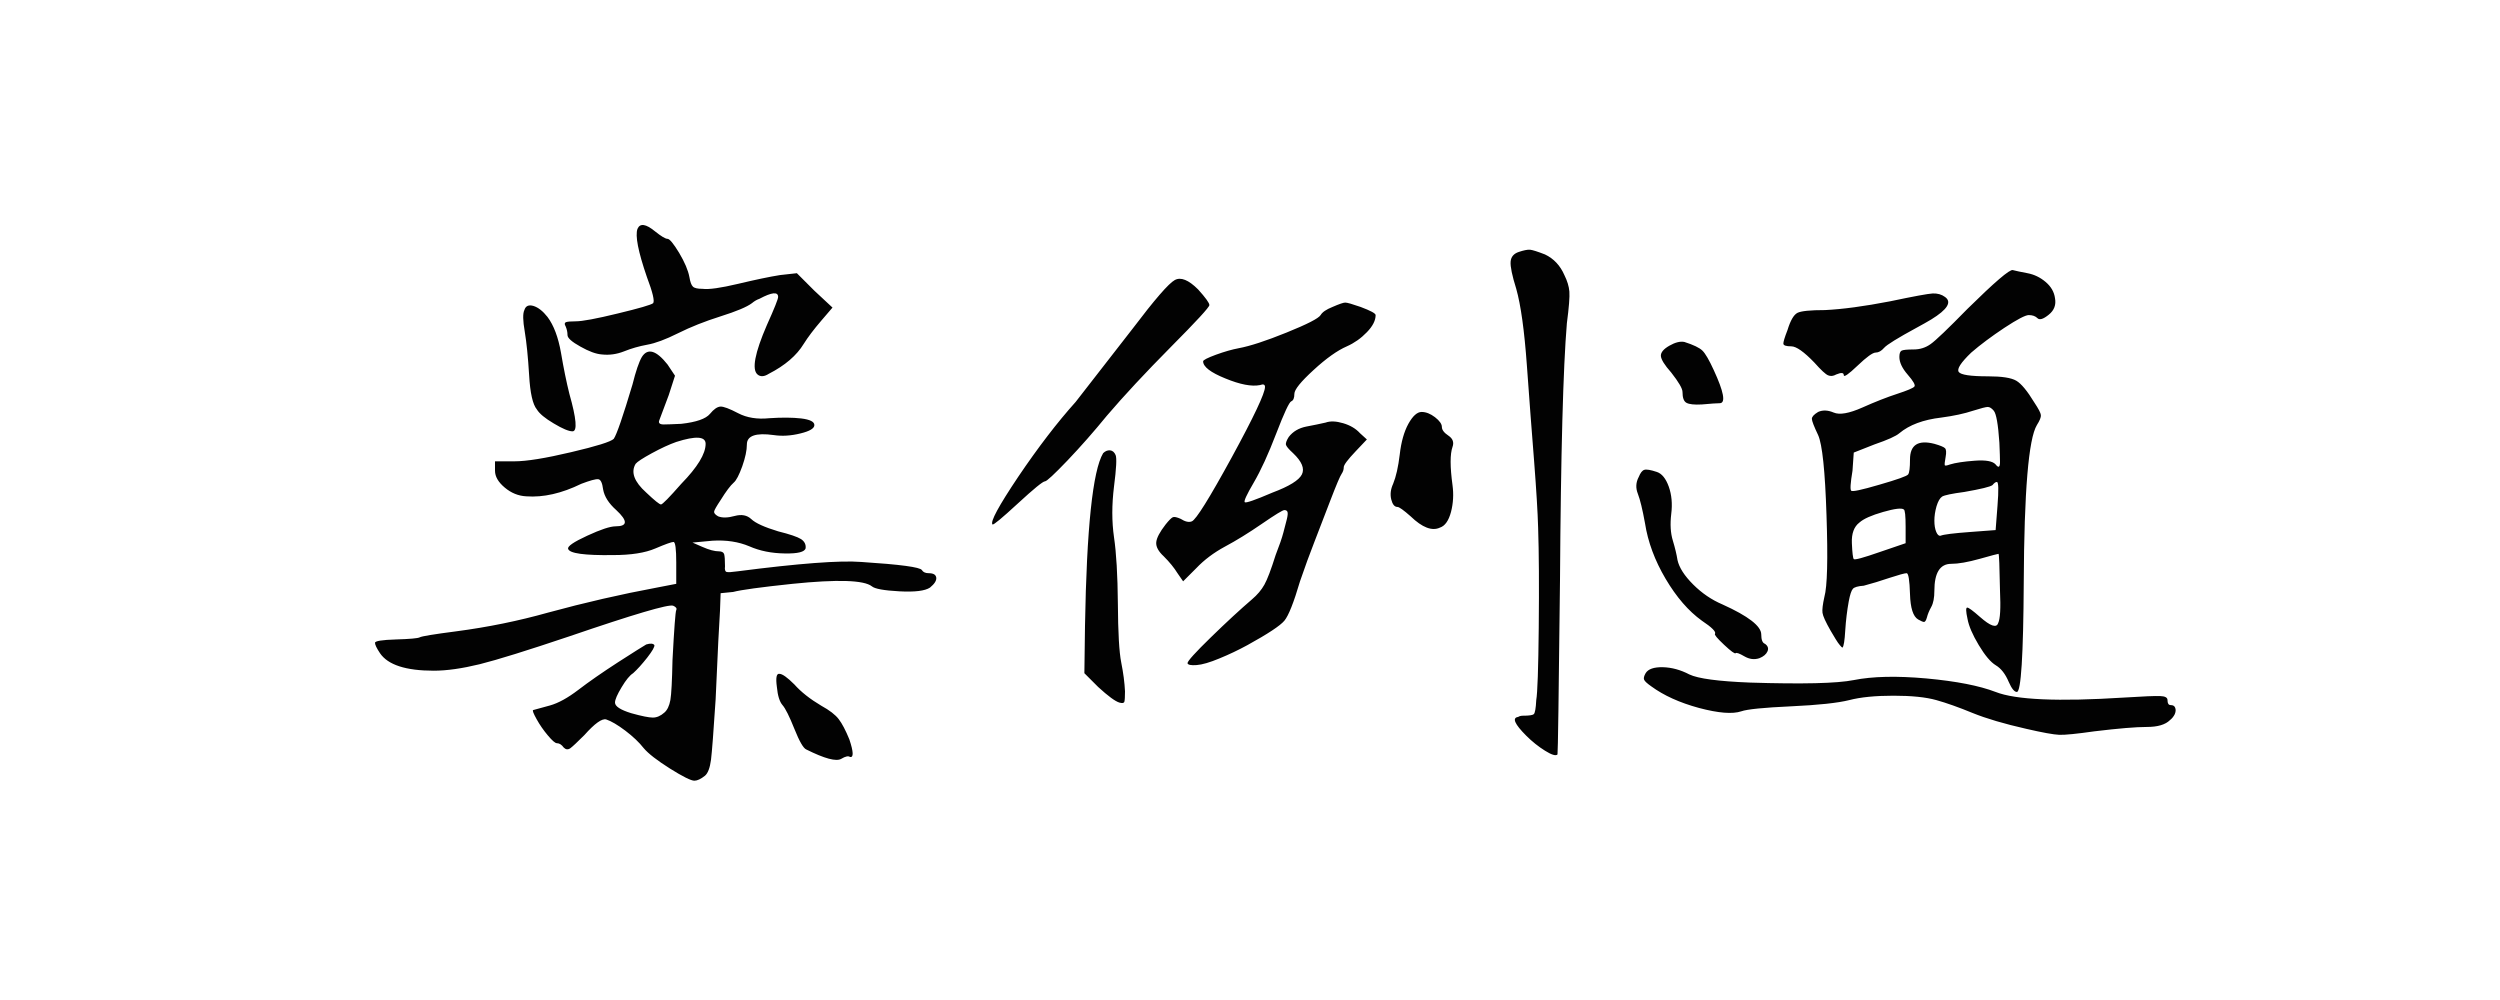
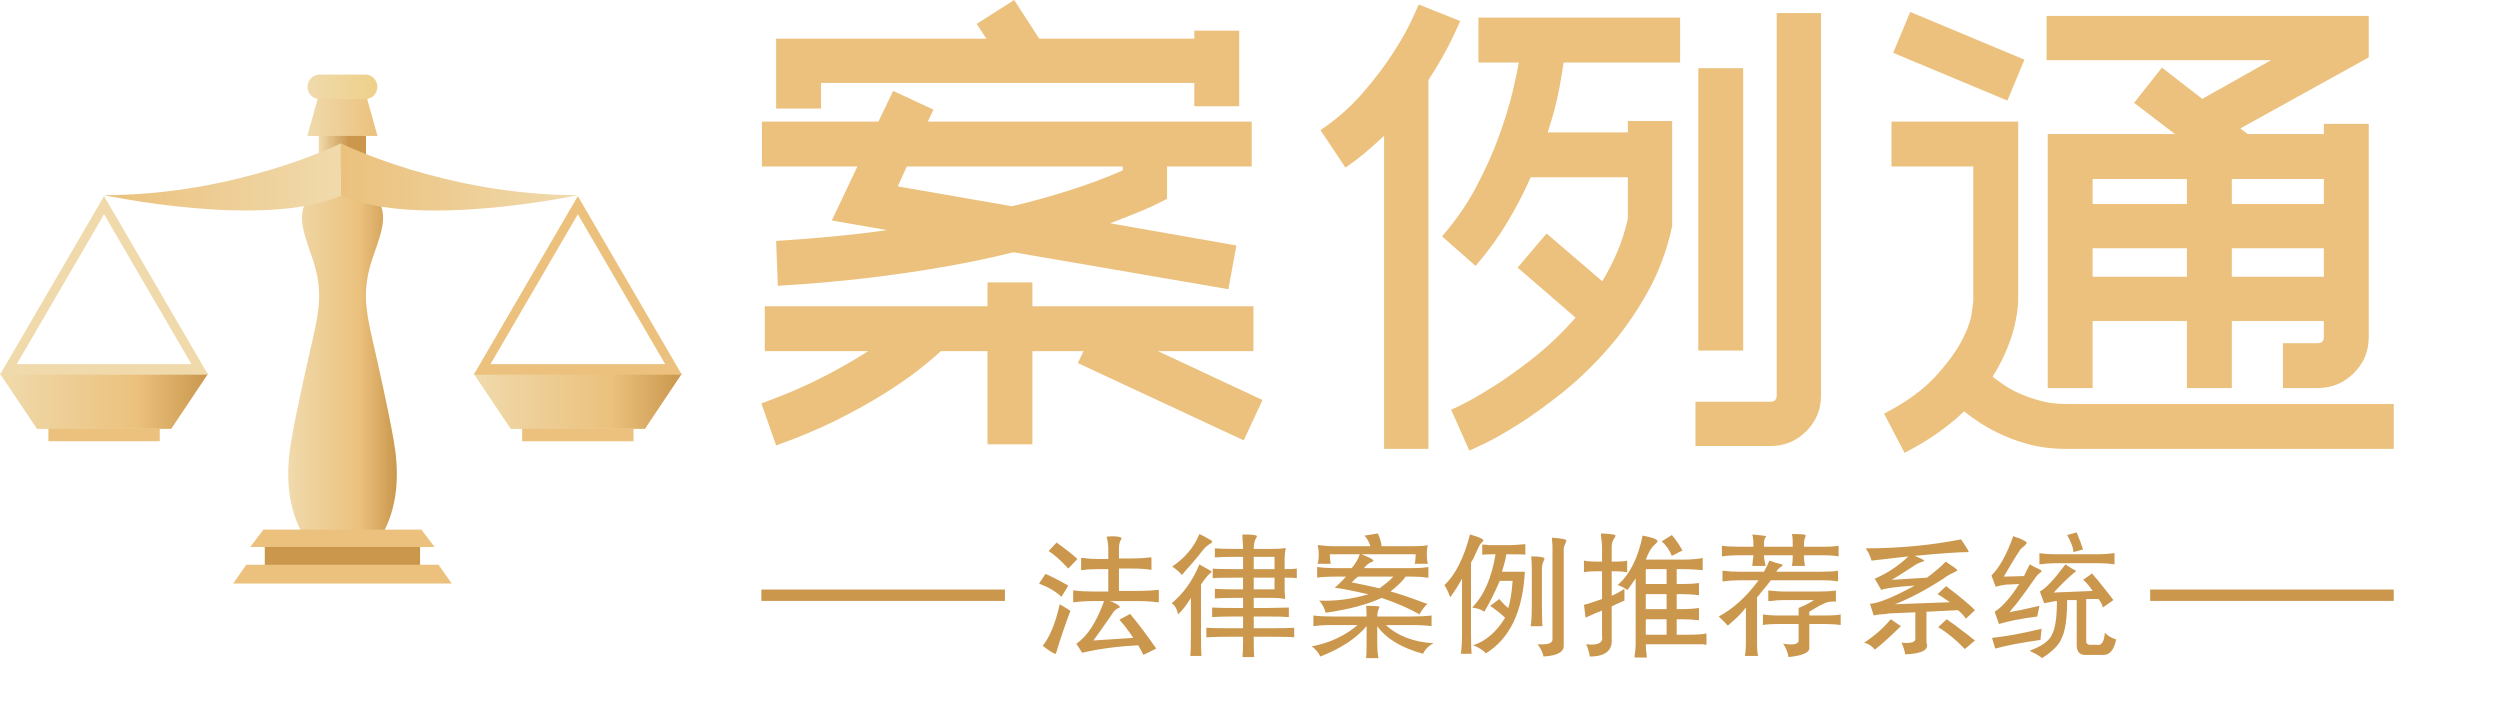
- <svg xmlns="http://www.w3.org/2000/svg" id="logo-svg" version="1.0" width="200" height="80" viewBox="0 0 200 80" preserveAspectRatio="xMidYMid meet" color-interpolation-filters="sRGB" style="margin: auto;">
-   <g data-v-4462aea7="" fill="#020202" transform="translate(0, 0)">
-     <g transform="translate(30,18)">
-       <g>
-         <rect stroke-width="2" x="0" y="0" width="164.052" height="66.409" fill-opacity="0" />
+ <svg xmlns="http://www.w3.org/2000/svg" data-v-4462aea7="" version="1.0" width="220px" height="64px" preserveAspectRatio="xMidYMid meet" color-interpolation-filters="sRGB" class="el-tooltip" style="margin: auto;">
+   <g data-v-4462aea7="" fill="#ebc17d" class="icon-text-wrapper icon-svg-group iconsvg">
+     <g class="iconsvg-imagesvg" transform="translate(0,6.561996)">
+       <rect fill="#ebc17d" fill-opacity="0" stroke-width="2" x="0" y="0" width="60" height="44.79" class="image-rect" />
+       <svg x="0" y="0" width="60" height="44.79" filtersec="colorsb7261547622" class="image-svg-svg">
+         <svg viewBox="0 0 656.4 490">
+           <linearGradient id="a21366954-b133-4b6b-a227-5f24bb0626b9" gradientUnits="userSpaceOnUse" x1="277.338" y1="277.978" x2="381.988" y2="277.978">
+             <stop offset="0" stop-color="#f0daac" />
+             <stop offset=".658" stop-color="#ebc17d" />
+             <stop offset="1" stop-color="#ca974d" />
+           </linearGradient>
+           <path d="M370 439c13.8-27.2 14.1-57.7 9-86.9-5.1-29.1-14-68.7-20.6-97.6-6.6-28.9-9.5-47.8-.2-76.3 3.5-10.5 7.4-20.1 9.6-30.8 2.2-10.7 1.1-21.7-6.7-30.7h-62.7c-7.9 9-8.9 20-6.7 30.7s6.1 20.6 9.6 31.1c9.3 28.4 6.4 47.2-.2 76.1s-15.6 68.4-20.6 97.5c-5.1 29.1-4.7 59.6 9 86.8l80.5.1z" fill="url(#a21366954-b133-4b6b-a227-5f24bb0626b9)" />
+           <path fill="#ebc17d" d="M418.4 454.8H240.9l12.7-16.7h152.1z" />
+           <path fill="#ca974d" d="M254.9 454.8h149.5v18.1H254.9z" />
+           <path fill="#ebc17d" d="M434.9 490H224.5l12.6-18.1h185.1z" />
+           <linearGradient id="b612f3765-276f-4fa2-8260-0a0fa4f92f53" gradientUnits="userSpaceOnUse" x1="306.913" y1="74.6" x2="352.413" y2="74.6">
+             <stop offset="0" stop-color="#f0daac" />
+             <stop offset=".638" stop-color="#ca974d" />
+           </linearGradient>
+           <path fill="url(#b612f3765-276f-4fa2-8260-0a0fa4f92f53)" d="M306.9 58.1h45.5v33h-45.5z" />
+           <linearGradient id="cb8a6342b-55db-444d-b60c-c7f8c40a8c75" gradientUnits="userSpaceOnUse" x1="295.913" y1="41.1" x2="363.413" y2="41.1">
+             <stop offset="0" stop-color="#f0daac" />
+             <stop offset="1" stop-color="#ebc17d" />
+           </linearGradient>
+           <path fill="url(#cb8a6342b-55db-444d-b60c-c7f8c40a8c75)" d="M353.4 23.1h-47.5l-10 36h67.5z" />
+           <linearGradient id="d4c425656-075b-4d43-865e-ad35f79e00f8" gradientUnits="userSpaceOnUse" x1="296.005" y1="11.75" x2="363.322" y2="11.75">
+             <stop offset="0" stop-color="#f0daac" />
+             <stop offset="1" stop-color="#edd089" />
+           </linearGradient>
+           <path d="M351.6 0h-43.8C301.3 0 296 5.3 296 11.8c0 6.5 5.3 11.8 11.8 11.8h43.8c6.5 0 11.7-5.3 11.7-11.8 0-6.5-5.2-11.8-11.7-11.8z" fill="url(#d4c425656-075b-4d43-865e-ad35f79e00f8)" />
+           <g>
+             <linearGradient id="e814d1928-cc09-40a0-83ba-3503c5782a19" gradientUnits="userSpaceOnUse" y1="314.549" x2="200.346" y2="314.549">
+               <stop offset="0" stop-color="#f0daac" />
+               <stop offset=".658" stop-color="#ebc17d" />
+               <stop offset="1" stop-color="#ca974d" />
+             </linearGradient>
+             <path fill="url(#e814d1928-cc09-40a0-83ba-3503c5782a19)" d="M164.8 341.1H35.6L0 288h200.3z" />
+             <path d="M100.2 117L0 288.9h200.3L100.2 117zm0 17.5l84.1 144.3H16.1l84.1-144.3z" fill="#f0daac" />
+             <path fill="#ebc17d" d="M46.6 340.8h107.2V353H46.6z" />
+           </g>
+           <g>
+             <linearGradient id="f438add81-b3e0-41fd-b1b0-49a5033dcb9b" gradientUnits="userSpaceOnUse" x1="456.102" y1="314.549" x2="656.448" y2="314.549">
+               <stop offset="0" stop-color="#f0daac" />
+               <stop offset=".658" stop-color="#ebc17d" />
+               <stop offset="1" stop-color="#ca974d" />
+             </linearGradient>
+             <path fill="url(#f438add81-b3e0-41fd-b1b0-49a5033dcb9b)" d="M620.9 341.1H491.7L456.1 288h200.3z" />
+             <path d="M556.3 117L456.1 288.9h200.3L556.3 117zm0 17.5l84.1 144.3H472.2l84.1-144.3zM502.7 340.8h107.2V353H502.7z" fill="#ebc17d" />
+           </g>
+           <g>
+             <linearGradient id="g75f52903-d1a6-4bdd-aed9-62364e9d365f" gradientUnits="userSpaceOnUse" x1="100.173" y1="98.535" x2="328.224" y2="98.535">
+               <stop offset="0" stop-color="#ebc17d" />
+               <stop offset="1" stop-color="#f0daac" />
+             </linearGradient>
+             <path d="M328.2 116.6V66.2s-100.3 49.9-228.1 49.9c.1 0 153.8 32.9 228.1.5z" fill="url(#g75f52903-d1a6-4bdd-aed9-62364e9d365f)" />
+             <linearGradient id="habbaaaa9-0dc8-46ff-9356-21648ffa0caf" gradientUnits="userSpaceOnUse" x1="328.224" y1="98.535" x2="556.275" y2="98.535">
+               <stop offset="0" stop-color="#ebc17d" />
+               <stop offset="1" stop-color="#f0daac" />
+             </linearGradient>
+             <path d="M328.2 116.6V66.2s100.3 49.9 228.1 49.9c0 0-153.8 32.9-228.1.5z" fill="url(#habbaaaa9-0dc8-46ff-9356-21648ffa0caf)" />
+           </g>
+         </svg>
+       </svg>
+     </g>
+     <g transform="translate(67,0)">
+       <g fill-rule="" class="tp-name iconsvg-namesvg" transform="translate(0,0)">
+         <g hollow-target="custom">
+           <path d="M45.90 6.60L31.30-0.20L31.80-1.25L27.30-1.25L27.30 6.95L23.35 6.95L23.35-1.25L19.25-1.25Q18.50-0.55 17.25 0.43Q16 1.40 14.20 2.53Q12.40 3.65 10.05 4.83Q7.70 6 4.75 7.05L4.75 7.05L3.45 3.35Q6.50 2.25 8.83 1.05Q11.15-0.15 12.85-1.25L12.85-1.25L3.75-1.25L3.75-5.20L23.35-5.20L23.35-7.30L27.30-7.30L27.30-5.20L46.75-5.20L46.75-1.25L38.35-1.25L47.55 3.05L45.90 6.60ZM39.15-14.65L38.05-14.10Q37.10-13.65 36.13-13.28Q35.15-12.90 34.15-12.50L34.15-12.50L45.25-10.55L44.55-6.70L25.65-9.95Q21.75-9 18.10-8.43Q14.45-7.85 11.58-7.55Q8.70-7.25 6.90-7.13Q5.10-7 4.90-7L4.90-7L4.75-10.95Q4.75-10.95 5.50-11Q6.25-11.05 7.55-11.15Q8.85-11.25 10.63-11.43Q12.40-11.60 14.50-11.90L14.50-11.90L9.65-12.75L11.90-17.50L3.50-17.50L3.50-21.45L13.75-21.45L15.05-24.15L18.60-22.50L18.10-21.45L46.60-21.45L46.60-17.50L39.15-17.50L39.15-14.65ZM15.45-15.75L25.50-14Q28.05-14.60 30.50-15.38Q32.95-16.15 35.25-17.15L35.25-17.15L35.25-17.50L16.25-17.50L15.45-15.75ZM4.75-22.60L4.75-28.75L23.25-28.75L22.40-30.05L25.70-32.15L27.90-28.75L41.55-28.75L41.55-29.45L45.50-29.45L45.50-22.80L41.55-22.80L41.55-24.85L8.70-24.85L8.70-22.60L4.75-22.60ZM54.85-17.40L52.65-20.70Q54.75-22.10 56.38-23.98Q58-25.85 59.10-27.58Q60.20-29.30 60.75-30.53Q61.30-31.75 61.30-31.75L61.30-31.75L64.95-30.30Q64.90-30.15 64.20-28.68Q63.50-27.20 62.15-25.10L62.15-25.10L62.15 7.35L58.25 7.35L58.25-20.20Q57.45-19.45 56.63-18.75Q55.80-18.05 54.85-17.40L54.85-17.40ZM85.90-1.30L85.90-26.15L89.85-26.15L89.85-1.30L85.90-1.30ZM85.65 7.10L85.65 3.20L92.25 3.20Q92.80 3.20 92.80 2.65L92.80 2.65L92.80-31L96.70-31L96.70 2.65Q96.70 4.50 95.40 5.80Q94.10 7.10 92.25 7.10L92.25 7.10L85.65 7.10ZM66.30-8.75L63.35-11.35Q65.10-13.35 66.33-15.65Q67.55-17.95 68.33-20.08Q69.10-22.20 69.53-23.95Q69.95-25.70 70.10-26.65L70.10-26.65L66.55-26.65L66.55-30.60L84.30-30.60L84.30-26.65L74.05-26.65Q73.95-25.90 73.65-24.28Q73.35-22.65 72.65-20.50L72.65-20.50L79.70-20.50L79.70-21.50L83.60-21.50L83.60-12.45L83.60-12.25Q82.90-9 81.35-6.28Q79.80-3.55 77.88-1.38Q75.95 0.80 73.88 2.45Q71.80 4.10 70.05 5.20Q68.30 6.30 67.10 6.88Q65.90 7.45 65.75 7.50L65.75 7.50L64.15 3.90Q64.20 3.90 65.25 3.38Q66.30 2.85 67.92 1.83Q69.55 0.80 71.45-0.70Q73.35-2.20 75.10-4.20L75.10-4.20L70-8.60L72.55-11.60L77.45-7.40Q78.20-8.65 78.78-10Q79.35-11.35 79.70-12.90L79.70-12.90L79.70-16.55L71.15-16.55Q70.30-14.60 69.10-12.60Q67.90-10.60 66.30-8.75L66.30-8.75ZM113.10-23.30L103.05-27.50L104.55-31.10L114.60-26.90L113.10-23.30ZM104.05 7.70L102.25 4.25Q105.15 2.75 106.75 1Q108.35-0.75 109.10-2.20Q109.85-3.65 109.97-4.65Q110.10-5.65 110.10-5.65L110.10-5.65L110.10-17.50L102.90-17.50L102.90-21.45L114.05-21.45L114.05-5.65Q114.05-5.55 114-5Q113.95-4.45 113.75-3.55Q113.55-2.65 113.08-1.48Q112.60-0.30 111.80 1L111.80 1Q112.25 1.35 112.88 1.78Q113.50 2.20 114.33 2.55Q115.15 2.90 116.13 3.15Q117.10 3.40 118.20 3.40L118.20 3.40L147.10 3.40L147.10 7.35L118.20 7.35Q116.65 7.35 115.30 7.03Q113.95 6.70 112.83 6.20Q111.70 5.70 110.80 5.13Q109.90 4.55 109.30 4.05L109.30 4.05Q108.30 5 107 5.93Q105.70 6.85 104.05 7.70L104.05 7.70ZM133.60-20.85L134.25-20.35L140.95-20.35L140.95-21.25L144.90-21.25L144.90-2.50Q144.90-0.60 143.57 0.70Q142.25 2 140.40 2L140.40 2L137.35 2L137.35-1.95L140.40-1.95Q140.95-1.95 140.95-2.50L140.95-2.50L140.95-3.90L132.85-3.90L132.85 2L128.90 2L128.90-3.90L120.60-3.90L120.60 2L116.65 2L116.65-20.35L127.85-20.35L124.25-23.10L126.70-26.20L130.25-23.45L136.30-26.85L116.55-26.85L116.55-30.75L144.90-30.75L144.90-27.10L133.60-20.85ZM128.90-16.40L120.60-16.40L120.60-14.20L128.90-14.20L128.90-16.40ZM120.60-7.80L128.90-7.80L128.90-10.30L120.60-10.30L120.60-7.80ZM132.85-7.80L140.95-7.80L140.95-10.30L132.85-10.30L132.85-7.80ZM140.95-14.20L140.95-16.40L132.85-16.40L132.85-14.20L140.95-14.20Z" transform="translate(-3.45, 32.15)" />
+         </g>
      </g>
-       <g transform="translate(0, 0)">
-         <g fill-rule="evenodd" transform="translate(0,0)">
-           <g hollow-target="custom">
-             <path d="M34.70-0.20Q34.55-1.30 34.90-1.25L34.90-1.25Q35.25-1.25 36.10-0.40L36.10-0.40Q36.90 0.50 38.25 1.30L38.25 1.30Q39.25 1.85 39.65 2.38Q40.05 2.90 40.50 4L40.50 4Q41 5.50 40.55 5.40L40.55 5.40Q40.35 5.25 39.85 5.55L39.85 5.55Q39.25 5.90 37.05 4.80L37.05 4.80Q36.70 4.65 36.10 3.15Q35.50 1.65 35.15 1.25Q34.80 0.85 34.70-0.20L34.70-0.20ZM23.90-26.60Q24.60-27.70 25.95-26L25.95-26L26.55-25.10L26.05-23.55Q25.50-22.05 25.30-21.55L25.30-21.55Q25.15-21.20 25.65-21.20L25.65-21.20Q26-21.20 27.05-21.25L27.05-21.25Q28.85-21.45 29.35-22.05L29.35-22.05Q29.80-22.60 30.18-22.63Q30.55-22.65 31.60-22.10L31.60-22.10Q32.65-21.55 34.10-21.70L34.10-21.70Q35.60-21.80 36.65-21.68Q37.70-21.55 37.70-21.15Q37.70-20.75 36.58-20.48Q35.45-20.20 34.45-20.35L34.45-20.35Q32.30-20.65 32.30-19.60L32.30-19.60Q32.30-18.90 31.93-17.85Q31.55-16.80 31.25-16.55L31.25-16.55Q30.85-16.20 30.20-15.15L30.20-15.15Q29.70-14.40 29.68-14.23Q29.65-14.05 30-13.85L30-13.85Q30.50-13.65 31.33-13.88Q32.15-14.10 32.65-13.63Q33.15-13.15 34.80-12.65L34.80-12.65Q36.20-12.30 36.63-12.03Q37.05-11.75 37-11.30L37-11.30Q36.90-10.85 35.33-10.88Q33.75-10.90 32.50-11.45L32.50-11.45Q31.20-12 29.55-11.90L29.55-11.90L27.95-11.75L28.75-11.40Q29.55-11.05 30.05-11.05L30.05-11.05Q30.40-11.05 30.48-10.83Q30.55-10.60 30.55-9.85L30.55-9.85Q30.50-9.45 30.68-9.40Q30.85-9.35 31.55-9.45L31.55-9.45Q38.90-10.40 41.45-10.20L41.45-10.20Q46.10-9.90 46.30-9.55L46.30-9.55Q46.45-9.30 46.85-9.30L46.85-9.30Q47.40-9.30 47.45-8.95Q47.50-8.60 46.95-8.15L46.95-8.15Q46.35-7.75 44.50-7.85Q42.65-7.95 42.30-8.25L42.30-8.25Q41.35-9 35.95-8.45L35.95-8.45Q32.15-8.05 31.20-7.80L31.20-7.80L30.20-7.70L30.15-6.30Q30.05-4.90 29.80 0.80L29.80 0.80Q29.55 4.65 29.43 5.63Q29.30 6.60 28.95 6.90L28.95 6.90Q28.45 7.30 28.10 7.30L28.10 7.30Q27.70 7.30 26.15 6.33Q24.60 5.35 24.05 4.70L24.05 4.70Q23.50 4 22.58 3.30Q21.65 2.60 21.05 2.40L21.05 2.40Q20.55 2.25 19.30 3.65L19.30 3.65Q18.45 4.50 18.18 4.70Q17.90 4.90 17.65 4.65L17.65 4.65Q17.40 4.30 17.10 4.30L17.10 4.30Q16.90 4.30 16.38 3.68Q15.85 3.05 15.48 2.38Q15.10 1.70 15.20 1.65L15.20 1.65Q15.55 1.55 16.55 1.28Q17.55 1 18.82 0.03Q20.10-0.95 22-2.18Q23.90-3.40 24.25-3.60L24.25-3.60Q24.75-3.75 24.90-3.55L24.90-3.55Q24.95-3.35 24.33-2.55Q23.70-1.75 23.20-1.30L23.20-1.30Q22.80-1.05 22.28-0.18Q21.75 0.70 21.75 1.05L21.75 1.05Q21.75 1.50 23.05 1.90L23.05 1.90Q24.30 2.25 24.78 2.25Q25.25 2.25 25.70 1.85L25.70 1.85Q26.05 1.55 26.18 0.85Q26.30 0.15 26.35-2.35L26.35-2.35Q26.55-6.15 26.65-6.35Q26.75-6.55 26.40-6.70L26.40-6.70Q25.85-6.90 18.10-4.25L18.10-4.25Q13.05-2.55 10.93-2.02Q8.80-1.50 7.25-1.50L7.25-1.50Q3.90-1.50 2.95-2.90L2.95-2.90Q2.55-3.50 2.55-3.73Q2.55-3.95 4.23-4Q5.90-4.05 6.13-4.17Q6.35-4.30 9.05-4.65L9.05-4.65Q12.85-5.15 16.40-6.15L16.40-6.15Q20.80-7.35 25.10-8.15L25.10-8.15L26.65-8.45L26.65-10.15Q26.65-11.80 26.43-11.80Q26.20-11.80 24.98-11.28Q23.75-10.75 21.60-10.75L21.60-10.75Q18.15-10.70 18-11.25L18-11.25Q17.90-11.55 19.53-12.30Q21.15-13.05 21.80-13.05L21.80-13.05Q23.25-13.05 21.85-14.35L21.85-14.35Q20.95-15.15 20.80-16L20.80-16Q20.70-16.80 20.40-16.82Q20.10-16.85 19.05-16.45L19.05-16.45Q16.70-15.30 14.65-15.45L14.65-15.45Q13.70-15.50 12.93-16.15Q12.15-16.80 12.15-17.50L12.15-17.50L12.15-18.25L13.70-18.25Q15.15-18.25 18.23-18.98Q21.30-19.70 21.65-20.05L21.65-20.05Q22-20.55 23.15-24.40L23.15-24.40Q23.55-26 23.90-26.60L23.90-26.60ZM29-19.65Q29-20.55 26.65-19.80L26.65-19.80Q25.80-19.50 24.70-18.90Q23.60-18.30 23.40-18.05L23.40-18.05Q22.80-17.05 24.25-15.75L24.25-15.75Q25.25-14.80 25.43-14.80Q25.60-14.80 27.05-16.45L27.05-16.45Q29-18.45 29-19.65L29-19.65ZM14.50-30.35Q14.65-30.85 15.23-30.68Q15.80-30.50 16.35-29.80L16.35-29.80Q17.10-28.80 17.43-26.93Q17.75-25.05 18.10-23.65L18.10-23.65Q18.95-20.65 18.35-20.65L18.35-20.65Q17.90-20.65 16.85-21.28Q15.80-21.90 15.50-22.40L15.50-22.40Q15-23 14.88-25.15Q14.75-27.30 14.53-28.63Q14.30-29.95 14.50-30.35L14.50-30.35ZM23.55-36.85Q23.85-37.55 24.95-36.65L24.95-36.65Q25.70-36.05 25.95-36.05L25.95-36.05Q26.20-36.05 26.88-34.93Q27.55-33.80 27.70-33L27.70-33Q27.80-32.40 27.98-32.23Q28.15-32.05 28.75-32.05L28.75-32.05Q29.50-31.95 31.60-32.45Q33.70-32.95 34.95-33.15L34.95-33.15L36.30-33.30L37.70-31.90L39.15-30.55L38.25-29.50Q37.35-28.45 36.85-27.65L36.85-27.65Q36-26.25 34.05-25.25L34.05-25.25Q33.50-24.90 33.15-25.20L33.15-25.20Q32.45-25.80 33.90-29.15L33.90-29.15Q34.80-31.15 34.80-31.40L34.80-31.40Q34.80-32.05 33.30-31.25L33.30-31.25Q33-31.15 32.70-30.90L32.70-30.90Q32.10-30.45 30.20-29.85Q28.30-29.25 26.80-28.50Q25.30-27.75 24.33-27.58Q23.35-27.40 22.48-27.05Q21.60-26.70 20.70-26.80L20.70-26.80Q20-26.85 18.98-27.43Q17.95-28 17.95-28.35L17.95-28.35Q17.95-28.70 17.80-29.05L17.80-29.05Q17.65-29.30 17.82-29.38Q18-29.45 18.60-29.45L18.60-29.45Q19.40-29.45 21.98-30.08Q24.55-30.70 24.80-30.90L24.80-30.90Q25-31.15 24.30-33L24.30-33Q23.25-36.05 23.55-36.85L23.55-36.85ZM60.80-18.90Q61.05-19.15 61.35-19.13Q61.65-19.10 61.80-18.75L61.80-18.75Q61.95-18.40 61.67-16.23Q61.40-14.05 61.67-12.18Q61.95-10.30 61.98-6.85Q62-3.40 62.25-2.15Q62.50-0.90 62.55 0.15L62.55 0.15Q62.55 0.80 62.50 0.98Q62.45 1.15 62.10 1.05L62.10 1.05Q61.60 0.90 60.40-0.20L60.40-0.20L59.30-1.30L59.35-5.10Q59.55-16.80 60.80-18.90L60.80-18.90ZM84-16.45Q84.35-17.30 84.53-18.80Q84.70-20.30 85.22-21.25Q85.75-22.20 86.28-22.20Q86.80-22.20 87.35-21.78Q87.90-21.35 87.90-21Q87.90-20.65 88.43-20.30Q88.95-19.95 88.75-19.40L88.75-19.40Q88.45-18.55 88.75-16.35L88.75-16.35Q88.90-15.25 88.63-14.20Q88.35-13.15 87.75-12.95L87.75-12.95Q86.80-12.50 85.40-13.85L85.40-13.85Q84.55-14.60 84.35-14.60L84.35-14.60Q84-14.60 83.85-15.20Q83.70-15.80 84-16.45L84-16.45ZM79.15-30.60Q79.95-30.95 80.17-30.95Q80.40-30.95 81.40-30.60L81.40-30.60Q82.60-30.15 82.60-29.95L82.60-29.95Q82.60-29.30 81.90-28.58Q81.20-27.85 80.30-27.45L80.30-27.45Q79.15-26.95 77.63-25.55Q76.10-24.15 76.10-23.65L76.10-23.65Q76.10-23.15 75.85-23.05Q75.60-22.95 74.65-20.48Q73.70-18 72.85-16.55Q72-15.10 72.13-14.98Q72.25-14.85 74.35-15.75L74.35-15.75Q76.35-16.50 76.70-17.20Q77.05-17.90 76-18.90L76-18.90Q75.45-19.40 75.42-19.60Q75.40-19.80 75.65-20.20L75.65-20.20Q76.15-20.85 77.05-21.03Q77.95-21.20 78.60-21.35L78.60-21.35Q79.15-21.55 80-21.30Q80.85-21.05 81.35-20.50L81.35-20.50L81.90-20L81-19.05Q80.05-18.05 80.05-17.78Q80.05-17.50 79.88-17.25Q79.70-17 78.97-15.10Q78.25-13.20 77.70-11.80Q77.15-10.40 76.55-8.65L76.55-8.65Q75.80-6.10 75.30-5.50Q74.80-4.90 72.35-3.55L72.35-3.55Q71.25-2.95 70.10-2.48Q68.95-2 68.28-1.95Q67.60-1.90 67.55-2.10L67.55-2.10Q67.55-2.35 69.42-4.17Q71.30-6 72.70-7.20L72.70-7.20Q73.35-7.75 73.70-8.38Q74.05-9 74.60-10.75L74.60-10.75Q75.05-11.90 75.22-12.55Q75.40-13.20 75.50-13.63Q75.60-14.05 75.55-14.20Q75.50-14.35 75.30-14.35L75.30-14.35Q75.10-14.35 73.50-13.25Q71.90-12.15 70.55-11.43Q69.20-10.70 68.25-9.70L68.25-9.70L67.20-8.65L66.75-9.30Q66.35-9.95 65.65-10.65L65.65-10.65Q65-11.25 65.05-11.78Q65.10-12.30 65.80-13.20L65.80-13.20Q66.20-13.70 66.38-13.78Q66.55-13.85 67-13.65L67-13.65Q67.55-13.30 67.90-13.45L67.90-13.45Q68.40-13.65 71.08-18.55Q73.75-23.45 73.75-24.20L73.75-24.20Q73.75-24.50 73.35-24.35L73.35-24.35Q72.35-24.15 70.58-24.88Q68.80-25.60 68.80-26.25L68.80-26.25Q68.80-26.40 69.83-26.78Q70.85-27.15 71.65-27.30L71.65-27.30Q73-27.55 75.47-28.55Q77.95-29.55 78.20-29.95L78.20-29.95Q78.40-30.30 79.15-30.60L79.15-30.60ZM63.15-28.85Q65.80-32.35 66.53-32.75Q67.25-33.15 68.40-32L68.40-32Q69.30-31 69.30-30.75Q69.30-30.50 66.22-27.40Q63.15-24.30 61.10-21.90L61.10-21.90Q59.55-20 57.95-18.32Q56.35-16.65 56.15-16.65L56.15-16.65Q55.90-16.65 53.98-14.88Q52.05-13.10 51.95-13.20L51.95-13.20Q51.65-13.50 54.02-17.03Q56.40-20.55 58.60-23L58.60-23Q60.05-24.85 63.15-28.85L63.15-28.85ZM94.05-35Q94.65-35.20 94.95-35.18Q95.25-35.15 96.15-34.80L96.15-34.80Q97.20-34.30 97.70-33.15L97.70-33.15Q98.05-32.45 98.10-31.83Q98.15-31.20 97.90-29.30L97.90-29.30Q97.45-23.95 97.35-8.75L97.35-8.75Q97.20 5.05 97.15 5.20L97.15 5.20Q96.95 5.40 96.15 4.90Q95.35 4.40 94.65 3.70L94.65 3.70Q93.25 2.30 94 2.20L94 2.20Q94.15 2.10 94.40 2.10L94.40 2.10Q95.10 2.10 95.25 1.98Q95.40 1.85 95.45 0.85L95.45 0.85Q95.60 0 95.65-4.98Q95.70-9.95 95.60-12.95L95.60-12.95Q95.55-14.75 95.28-18.25Q95-21.75 94.70-25.93Q94.40-30.10 93.85-32.05L93.85-32.05Q93.35-33.65 93.40-34.23Q93.45-34.80 94.05-35L94.05-35ZM104.20-1.30Q104.50-1.80 105.58-1.78Q106.65-1.75 107.70-1.20L107.70-1.20Q108.75-0.70 112.55-0.55L112.55-0.55Q118.85-0.35 120.85-0.75L120.85-0.75Q123.10-1.20 126.67-0.88Q130.25-0.55 132.20 0.20L132.20 0.20Q134.60 1.15 142.45 0.65L142.45 0.65Q144.80 0.50 145.38 0.53Q145.95 0.55 145.95 0.85L145.95 0.85Q145.95 1.25 146.20 1.25L146.20 1.25Q146.50 1.25 146.57 1.48Q146.65 1.70 146.53 1.98Q146.40 2.25 146.15 2.45L146.15 2.45Q145.60 3 144.30 3Q143 3 140.10 3.35L140.10 3.35Q138 3.65 137.30 3.63Q136.60 3.60 134.65 3.15L134.65 3.15Q132 2.55 130.35 1.88Q128.70 1.20 127.45 0.85L127.45 0.85Q126.20 0.50 124.03 0.50Q121.85 0.50 120.50 0.85L120.50 0.85Q119.10 1.20 115.83 1.35Q112.55 1.50 111.85 1.75L111.85 1.75Q110.80 2.10 108.47 1.48Q106.15 0.85 104.65-0.25L104.65-0.25Q104.15-0.60 104.08-0.78Q104-0.95 104.20-1.30L104.20-1.30ZM103.65-17Q103.85-17.50 104.10-17.57Q104.35-17.65 105.10-17.40L105.10-17.40Q105.70-17.20 106.05-16.23Q106.40-15.25 106.25-14.05L106.25-14.05Q106.10-12.80 106.38-11.90Q106.65-11 106.75-10.35L106.75-10.35Q106.95-9.45 108-8.40Q109.05-7.35 110.35-6.80L110.35-6.80Q113.45-5.40 113.45-4.40L113.45-4.40Q113.45-3.75 113.75-3.65L113.75-3.65Q114.10-3.40 113.95-3.05Q113.80-2.70 113.30-2.50L113.30-2.50Q112.70-2.30 112.10-2.65Q111.50-3 111.40-2.90Q111.30-2.80 110.47-3.58Q109.65-4.35 109.75-4.45L109.75-4.45Q109.90-4.70 108.70-5.50L108.70-5.50Q107.10-6.65 105.80-8.85Q104.50-11.05 104.15-13.30L104.15-13.30Q103.85-14.95 103.58-15.65Q103.30-16.35 103.65-17L103.65-17ZM106.25-25.35Q105.45-26.25 105.42-26.68Q105.40-27.10 106.10-27.50Q106.80-27.90 107.30-27.80L107.30-27.80Q108.40-27.45 108.75-27.10Q109.10-26.75 109.65-25.55L109.65-25.55Q110.85-22.95 110.15-22.90L110.15-22.90Q109.80-22.90 108.70-22.80L108.70-22.80Q107.80-22.75 107.47-22.93Q107.15-23.10 107.15-23.80L107.15-23.80Q107.15-24.20 106.25-25.35L106.25-25.35ZM123.75-31.05Q126.60-31.65 127.17-31.68Q127.75-31.70 128.15-31.40L128.15-31.40Q129-30.80 127.05-29.60L127.05-29.60Q126.55-29.30 125.90-28.95L125.90-28.95Q123.60-27.70 123.28-27.33Q122.95-26.95 122.60-26.95Q122.25-26.95 121.15-25.90Q120.05-24.85 120.05-25.15Q120.05-25.45 119.45-25.20L119.45-25.20Q119.10-25 118.80-25.13Q118.50-25.25 117.70-26.15L117.70-26.15Q116.45-27.45 115.85-27.45L115.85-27.45Q115.25-27.45 115.22-27.65Q115.20-27.85 115.55-28.75L115.55-28.75Q115.90-29.90 116.35-30.13Q116.80-30.35 118.55-30.35L118.55-30.35Q120.65-30.45 123.75-31.05L123.75-31.05ZM129.95-30.45Q133.20-33.65 133.57-33.55Q133.95-33.45 134.75-33.30L134.75-33.30Q135.55-33.15 136.20-32.60Q136.85-32.05 136.95-31.30L136.95-31.30Q137.10-30.50 136.45-29.98Q135.80-29.45 135.55-29.70Q135.30-29.95 134.85-29.95L134.85-29.95Q134.45-29.95 132.90-28.93Q131.35-27.90 130.25-26.95L130.25-26.95Q129-25.75 129.25-25.40Q129.50-25.05 131.60-25.05L131.60-25.05Q133.25-25.05 133.85-24.70Q134.45-24.35 135.30-22.95L135.30-22.95Q135.80-22.20 135.82-21.95Q135.85-21.70 135.50-21.15L135.50-21.15Q134.50-19.50 134.45-8.55L134.45-8.55Q134.40 0.20 133.90 0.20L133.90 0.20Q133.60 0.20 133.25-0.60L133.25-0.60Q132.85-1.55 132.22-1.93Q131.60-2.30 130.85-3.55Q130.10-4.80 129.95-5.65L129.95-5.65Q129.75-6.55 129.93-6.55Q130.10-6.55 130.95-5.80L130.95-5.80Q132.20-4.70 132.40-5.30L132.40-5.30Q132.65-5.80 132.55-7.90L132.55-7.90Q132.50-10.85 132.43-10.85Q132.35-10.85 130.93-10.45Q129.50-10.05 128.65-10.05L128.65-10.05Q127.30-10.05 127.30-7.90L127.30-7.90Q127.30-7.05 127.05-6.60Q126.80-6.15 126.70-5.75L126.70-5.75Q126.60-5.40 126.47-5.40Q126.35-5.40 126-5.60L126-5.60Q125.40-5.95 125.35-7.63Q125.30-9.30 125.08-9.30Q124.85-9.30 123.72-8.93Q122.60-8.55 121.65-8.30L121.65-8.30Q120.95-8.25 120.78-8.05Q120.60-7.85 120.45-7.05L120.45-7.05Q120.25-5.95 120.17-4.73Q120.10-3.50 119.95-3.35L119.95-3.35Q119.90-3.35 119.75-3.53Q119.60-3.70 119.40-4.03Q119.20-4.35 119-4.70L119-4.70Q118.40-5.75 118.35-6.13Q118.30-6.50 118.50-7.40L118.50-7.40Q118.85-8.65 118.67-13.95Q118.50-19.25 118-20.35L118-20.35Q117.50-21.40 117.50-21.65Q117.50-21.90 118-22.20L118-22.20Q118.55-22.45 119.25-22.15Q119.95-21.85 121.53-22.55Q123.10-23.25 124.33-23.65Q125.55-24.05 125.70-24.23Q125.85-24.40 125.17-25.18Q124.50-25.95 124.50-26.60L124.50-26.60Q124.50-27 124.67-27.10Q124.85-27.20 125.65-27.20L125.65-27.20Q126.40-27.20 127-27.63Q127.60-28.05 129.95-30.45L129.95-30.45ZM132.05-22.30Q131.80-22.60 131.57-22.60Q131.35-22.60 130.40-22.30L130.40-22.30Q129.35-21.95 127.85-21.75L127.85-21.75Q125.70-21.50 124.50-20.50L124.50-20.50Q124.10-20.15 122.50-19.60L122.50-19.60L120.85-18.95L120.75-17.50Q120.50-16 120.65-15.90L120.65-15.90Q120.75-15.75 122.90-16.38Q125.05-17 125.20-17.20L125.20-17.20Q125.35-17.40 125.35-18.40L125.35-18.40Q125.35-20.15 127.30-19.65L127.30-19.65Q128-19.45 128.15-19.30Q128.30-19.15 128.20-18.60Q128.10-18.05 128.13-17.95Q128.15-17.85 128.55-18L128.55-18Q129.20-18.20 130.53-18.30Q131.85-18.40 132.20-18L132.20-18Q132.55-17.55 132.55-18.20L132.55-18.20Q132.55-18.60 132.50-19.75L132.50-19.75Q132.35-21.95 132.05-22.30L132.05-22.30ZM132.35-14.70Q132.50-16.60 132.30-16.60L132.30-16.60Q132.15-16.60 131.95-16.35L131.95-16.35Q131.70-16.15 129.70-15.80L129.70-15.80Q128.20-15.60 127.92-15.43Q127.65-15.25 127.47-14.65Q127.30-14.05 127.30-13.50Q127.30-12.95 127.45-12.60Q127.60-12.25 127.80-12.30L127.80-12.30Q128.15-12.45 130.20-12.60L130.20-12.60L132.20-12.75L132.35-14.70ZM125-13Q125-14.35 124.85-14.40L124.85-14.40Q124.60-14.60 123.20-14.20Q121.80-13.80 121.30-13.35L121.30-13.35Q120.65-12.85 120.70-11.70Q120.75-10.55 120.85-10.43Q120.95-10.30 122.95-11L122.95-11L125-11.70L125-13Z" transform="translate(-2.55, 37.15625)" />
-           </g>
-           <g fill="#020202" hollow-target="custom" transform="translate(147.052,0)" />
+       <g fill-rule="" class="tp-slogan iconsvg-slogansvg" fill="#ca974d" transform="translate(0,46.85)">
+         <rect x="0" height="1" y="5.03" width="21.435" />
+         <rect height="1" y="5.03" width="21.435" x="122.215" />
+         <g hollow-target="custom" transform="translate(24.43501,0)">
+           <path d="M6.61-9.47L6.61-9.47Q7.50-9.56 7.92-9.38L7.92-9.38Q7.92-9.33 7.88-9.23L7.88-9.23Q7.69-8.91 7.69-8.48L7.69-8.48L7.69-7.55L8.86-7.55Q9.70-7.55 10.36-7.64L10.36-7.64Q10.50-7.64 10.55-7.64L10.55-7.64L10.55-6.56Q10.50-6.56 10.41-6.56L10.41-6.56Q9.84-6.66 8.91-6.66L8.91-6.66L7.69-6.66L7.69-4.69L9.19-4.69Q10.27-4.69 11.02-4.78L11.02-4.78Q11.16-4.78 11.20-4.78L11.20-4.78L11.20-3.70Q11.16-3.70 11.02-3.70L11.02-3.70Q10.27-3.80 9.23-3.80L9.23-3.80L6.89-3.80Q7.59-3.56 7.78-3.28L7.78-3.28Q7.78-3.23 7.64-3.19L7.64-3.19Q7.27-3 7.13-2.72L7.13-2.72Q6-1.08 5.44-0.33L5.44-0.33L8.95-0.56Q8.81-0.75 8.63-1.03L8.63-1.03Q8.16-1.69 7.73-2.16L7.73-2.16L8.67-2.67Q9.70-1.45 10.97 0.38L10.97 0.38L9.84 0.94Q9.66 0.56 9.38 0.09L9.38 0.09Q6.66 0.23 4.45 0.75L4.45 0.75L3.94-0.05Q5.39-1.03 6.38-3.80L6.38-3.80L5.58-3.80Q4.50-3.80 3.80-3.70L3.80-3.70Q3.70-3.70 3.66-3.70L3.66-3.70L3.66-4.73Q3.70-4.73 3.84-4.73L3.84-4.73Q4.41-4.64 5.53-4.64L5.53-4.64L6.75-4.64L6.75-6.61L5.81-6.61Q4.97-6.61 4.45-6.52L4.45-6.52Q4.36-6.52 4.36-6.52L4.36-6.52L4.36-7.59Q4.41-7.59 4.55-7.59L4.55-7.59Q5.16-7.50 5.81-7.50L5.81-7.50L6.75-7.50L6.75-8.39Q6.75-8.95 6.61-9.42L6.61-9.42Q6.61-9.47 6.61-9.47ZM1.50-8.20L2.20-8.95Q3.56-7.97 4.03-7.50L4.03-7.50L3.23-6.66Q2.20-7.78 1.50-8.20L1.50-8.20ZM0.66-5.34L1.22-6.19Q1.31-6.14 1.55-6.05L1.55-6.05Q2.53-5.58 3.23-5.16L3.23-5.16L2.63-4.17Q1.88-4.88 0.66-5.34L0.66-5.34ZM2.48-3.52L2.48-3.52L3.42-2.95Q2.67-0.94 2.25 0.47L2.25 0.47Q2.16 0.84 2.11 0.84L2.11 0.84Q1.97 0.89 0.98 0.14L0.98 0.14Q1.92-1.03 2.48-3.52ZM14.77-9.70L14.77-9.70Q14.95-9.61 15.23-9.47L15.23-9.47Q15.94-9.09 15.89-9.05L15.89-9.05Q15.89-8.95 15.75-8.86L15.75-8.86Q15.38-8.67 15.05-8.25L15.05-8.25Q14.44-7.45 13.22-6.09L13.22-6.09Q12.98-6.42 12.38-6.84L12.38-6.84Q14.06-7.97 14.77-9.70ZM18.56-9.66L18.56-9.66Q19.78-9.66 19.83-9.52L19.83-9.52Q19.83-9.47 19.78-9.38L19.78-9.38Q19.55-9.05 19.55-8.39L19.55-8.39L21.19-8.39Q22.03-8.39 22.36-8.48L22.36-8.48Q22.27-7.92 22.27-7.59L22.27-7.59L22.27-6.61Q23.02-6.61 23.34-6.66L23.34-6.66L23.34-5.81Q23.11-5.86 22.27-5.86L22.27-5.86L22.27-4.88Q22.27-4.50 22.31-4.13L22.31-4.13Q22.31-4.03 22.31-3.98L22.31-3.98Q21.84-4.08 21.33-4.08L21.33-4.08L19.55-4.08L19.55-3.19L20.77-3.19Q22.64-3.23 22.64-3.23L22.64-3.23L22.64-2.39Q22.13-2.44 20.77-2.44L20.77-2.44L19.55-2.44L19.55-1.41L21.05-1.41Q22.55-1.41 23.11-1.45L23.11-1.45L23.11-0.61Q22.64-0.66 21.09-0.66L21.09-0.66L19.55-0.66L19.55-0.33Q19.55 0.70 19.59 1.13L19.59 1.13L18.56 1.13Q18.61 0.66 18.61-0.28L18.61-0.28L18.61-0.66L17.58-0.66Q16.08-0.66 15.42-0.61L15.42-0.61Q15.38-0.61 15.38-0.61L15.38-0.61L15.38-1.45Q15.89-1.41 17.53-1.41L17.53-1.41L18.61-1.41L18.61-2.44L17.81-2.44Q16.55-2.44 15.89-2.39L15.89-2.39L15.89-3.23Q15.89-3.23 15.94-3.23L15.94-3.23Q16.50-3.19 17.81-3.19L17.81-3.19L18.61-3.19L18.61-4.08L17.86-4.08Q16.73-4.08 16.13-4.03L16.13-4.03L16.13-4.88Q16.88-4.83 17.81-4.83L17.81-4.83L18.61-4.83L18.61-5.86L17.91-5.86Q16.22-5.86 15.94-5.81L15.94-5.81L15.94-6.66Q16.27-6.61 18-6.61L18-6.61L18.61-6.61L18.61-7.69L17.86-7.69Q16.64-7.69 16.13-7.64L16.13-7.64L16.13-8.44Q16.55-8.39 17.86-8.39L17.86-8.39L18.61-8.39Q18.61-8.77 18.56-9.28L18.56-9.28Q18.56-9.61 18.56-9.66ZM21.38-7.69L19.55-7.69L19.55-6.61L21.38-6.61L21.38-7.69ZM14.77-7.03L14.77-7.03Q14.86-6.98 15-6.89L15-6.89Q15.89-6.42 15.84-6.38L15.84-6.38Q15.84-6.33 15.70-6.23L15.70-6.23Q15.33-5.91 14.91-5.25L14.91-5.25L14.91-0.89Q14.91 0.56 14.95 1.03L14.95 1.03L13.97 1.03Q14.02 0.47 14.02-0.84L14.02-0.84L14.02-4.08Q13.41-3.09 12.89-2.63L12.89-2.63Q12.75-3.33 12.33-3.61L12.33-3.61Q13.88-4.88 14.77-7.03ZM21.38-5.86L19.55-5.86L19.55-4.83L21.38-4.83L21.38-5.86ZM29.30-9.56L30.47-9.75Q30.75-9.14 30.80-8.63L30.80-8.63L33.52-8.63Q34.50-8.63 34.88-8.72L34.88-8.72Q34.78-8.48 34.78-7.88L34.78-7.88Q34.78-7.36 34.88-7.08L34.88-7.08L33.70-7.08Q33.70-7.13 33.75-7.22L33.75-7.22Q33.80-7.59 33.80-7.92L33.80-7.92L29.02-7.92Q30-7.55 30.09-7.36L30.09-7.36Q30.09-7.31 30-7.27L30-7.27Q29.58-7.13 29.25-6.70L29.25-6.70L33.56-6.70Q34.41-6.70 34.92-6.80L34.92-6.80L34.92-5.86Q34.88-5.86 34.78-5.86L34.78-5.86Q34.27-5.95 33.56-5.95L33.56-5.95L32.91-5.95Q32.58-5.44 31.59-4.64L31.59-4.64Q32.53-4.41 34.64-3.61L34.64-3.61Q34.78-3.56 34.83-3.56L34.83-3.56Q34.45-3.19 34.13-2.63L34.13-2.63Q32.86-3.38 30.80-4.08L30.80-4.08Q29.02-3.23 25.88-2.77L25.88-2.77Q25.73-3.38 25.31-3.84L25.31-3.84Q27.47-3.75 29.67-4.41L29.67-4.41Q29.58-4.41 29.39-4.45L29.39-4.45Q27.52-4.88 26.67-4.97L26.67-4.97Q27.23-5.44 27.66-5.95L27.66-5.95L26.63-5.95Q26.16-5.95 25.50-5.91L25.50-5.91Q25.22-5.86 25.13-5.86L25.13-5.86L25.13-6.80Q25.83-6.70 26.58-6.70L26.58-6.70L28.17-6.70Q28.69-7.31 28.88-7.92L28.88-7.92L26.25-7.92Q26.25-7.31 26.34-7.08L26.34-7.08L25.17-7.08Q25.27-7.41 25.27-7.88L25.27-7.88Q25.27-8.39 25.17-8.72L25.17-8.72Q25.22-8.72 25.31-8.72L25.31-8.72Q25.97-8.63 26.48-8.63L26.48-8.63L29.81-8.63Q29.67-9.14 29.30-9.56L29.30-9.56ZM31.83-5.95L31.83-5.95L28.73-5.95Q28.64-5.86 28.45-5.72L28.45-5.72Q28.27-5.53 28.17-5.44L28.17-5.44Q28.73-5.34 30-5.06L30-5.06Q30.42-4.97 30.61-4.92L30.61-4.92Q31.41-5.48 31.83-5.95ZM29.44-3.38L29.44-3.38Q30.66-3.38 30.61-3.28L30.61-3.28Q30.61-3.23 30.56-3.14L30.56-3.14Q30.42-2.86 30.42-2.44L30.42-2.44L33.33-2.44Q34.45-2.44 35.20-2.53L35.20-2.53L35.20-1.59Q34.59-1.69 33.33-1.69L33.33-1.69L31.17-1.69Q32.77-0.23 35.39-0.09L35.39-0.09Q34.73 0.23 34.45 0.84L34.45 0.84Q31.59 0.05 30.42-1.59L30.42-1.59L30.42 0Q30.42 0.66 30.52 1.22L30.52 1.22L29.44 1.22Q29.48 0.84 29.48-0.05L29.48-0.05L29.48-1.59Q28.08 0.05 25.41 1.08L25.41 1.08Q25.17 0.56 24.66 0.19L24.66 0.19Q27.05-0.28 28.69-1.69L28.69-1.69L26.48-1.69Q25.50-1.69 24.80-1.59L24.80-1.59L24.80-2.53Q25.45-2.44 26.48-2.44L26.48-2.44L29.48-2.44Q29.48-3.05 29.44-3.38ZM39.75-9.14L39.75-9.14Q39.75-9.05 39.61-8.95L39.61-8.95Q39.47-8.81 39.38-8.63L39.38-8.63Q39.19-8.20 38.86-7.50L38.86-7.50Q38.72-7.31 38.67-7.17L38.67-7.17L38.67-0.98Q38.67 0.28 38.72 0.84L38.72 0.84L37.78 0.84Q37.88 0.05 37.88-0.98L37.88-0.98L37.88-5.77Q37.45-4.97 36.84-4.13L36.84-4.13Q36.61-4.78 36.33-5.20L36.33-5.20Q37.78-6.56 38.58-9.66L38.58-9.66Q39.75-9.33 39.75-9.14ZM45.80-9.38L45.80-9.38Q47.06-9.28 47.06-9.14L47.06-9.14Q47.06-9.05 46.97-8.86L46.97-8.86Q46.83-8.58 46.83-8.39L46.83-8.39L46.83 0.23Q46.73 0.98 45.05 1.08L45.05 1.08Q44.95 0.56 44.53 0L44.53 0Q45.84 0.09 45.84-0.42L45.84-0.42L45.84-8.58Q45.84-8.81 45.80-9.14L45.80-9.14Q45.80-9.28 45.80-9.38ZM39.66-7.88L39.66-8.77Q39.84-8.77 40.31-8.72L40.31-8.72Q40.64-8.72 40.73-8.72L40.73-8.72L42.05-8.72Q42.52-8.72 43.45-8.81L43.45-8.81L43.45-7.88Q43.27-7.92 42-7.92L42-7.92L41.77-7.92Q41.72-7.41 41.39-6.38L41.39-6.38L43.41-6.38Q43.13-1.13 39.98 0.80L39.98 0.80Q39.61 0.38 38.86 0.09L38.86 0.09Q40.55-0.47 41.67-2.34L41.67-2.34Q41.11-2.86 40.36-3.38L40.36-3.38L41.16-3.98Q41.67-3.38 41.95-3.19L41.95-3.19Q42.23-4.08 42.33-5.58L42.33-5.58L41.20-5.58Q40.59-4.13 39.84-2.86L39.84-2.86Q39.47-3.14 38.77-3.23L38.77-3.23Q40.31-4.78 40.83-7.92L40.83-7.92L40.69-7.92Q40.17-7.92 39.66-7.88L39.66-7.88ZM43.97-7.73L43.97-7.73Q45.05-7.73 45.14-7.55L45.14-7.55Q45.14-7.45 45.05-7.31L45.05-7.31Q44.91-7.03 44.91-6.56L44.91-6.56L44.91-3.42Q44.91-2.58 44.95-1.59L44.95-1.59L43.92-1.59Q44.02-2.11 44.02-3.47L44.02-3.47L44.02-6.61Q44.02-7.13 43.97-7.73ZM50.11-9.75L50.11-9.75Q51.52-9.70 51.38-9.52L51.38-9.52Q51.38-9.47 51.28-9.33L51.28-9.33Q51.05-9 51.05-8.58L51.05-8.58L51.05-7.27L51.42-7.27Q51.70-7.27 52.17-7.31L52.17-7.31Q52.36-7.36 52.41-7.36L52.41-7.36L52.41-6.33Q51.98-6.42 51.47-6.42L51.47-6.42L51.05-6.42L51.05-4.27Q51.61-4.50 52.17-4.88L52.17-4.88L52.17-3.84Q51.42-3.52 51.05-3.33L51.05-3.33L51.05-0.52Q51.19 1.08 49.13 1.08L49.13 1.08Q48.98 0.33 48.80 0L48.80 0Q50.39 0.19 50.20-0.75L50.20-0.75L50.20-3Q50.25-2.95 49.59-2.72L49.59-2.72Q49.08-2.48 48.75-2.34L48.75-2.34L48.61-3.47Q49.03-3.56 50.20-3.98L50.20-3.98L50.20-6.42L49.73-6.42Q48.89-6.42 48.61-6.33L48.61-6.33L48.61-7.36Q48.70-7.36 48.89-7.31L48.89-7.31Q49.41-7.27 49.73-7.27L49.73-7.27L50.20-7.27L50.20-8.58Q50.20-8.91 50.11-9.52L50.11-9.52Q50.11-9.70 50.11-9.75ZM55.45-9.05L56.34-9.61Q56.81-9.09 57.28-8.25L57.28-8.25L56.34-7.78Q56.02-8.58 55.45-9.05L55.45-9.05ZM53.77-9.56L53.77-9.56Q55.03-9.33 55.08-9.09L55.08-9.09Q55.08-9 54.94-8.86L54.94-8.86Q54.61-8.58 54.42-8.25L54.42-8.25Q54.23-7.92 54.05-7.45L54.05-7.45L57.47-7.45Q58.31-7.45 59.06-7.59L59.06-7.59L59.06-6.52Q58.97-6.52 58.59-6.56L58.59-6.56Q57.84-6.61 57.42-6.61L57.42-6.61L56.77-6.61L56.77-5.30L57.28-5.30Q58.13-5.30 58.73-5.39L58.73-5.39L58.73-4.31Q58.03-4.41 57.23-4.41L57.23-4.41L56.77-4.41L56.77-3.09L57.19-3.09Q58.03-3.09 58.73-3.19L58.73-3.19L58.73-2.11Q57.98-2.20 57.19-2.20L57.19-2.20L56.77-2.20L56.77-0.84L57.75-0.84Q58.92-0.84 59.34-0.94L59.34-0.94Q59.34-0.94 59.39-0.94L59.39-0.94L59.39 0.05Q59.30 0.05 59.06 0L59.06 0Q58.55 0 57.75 0L57.75 0L54.05 0Q54.05 0.42 54.14 1.08L54.14 1.08Q54.14 1.03 54.14 1.17L54.14 1.17L53.06 1.17Q53.06 1.13 53.06 1.08L53.06 1.08Q53.16 0.47 53.16 0L53.16 0L53.16-5.81Q53.16-5.81 53.11-5.72L53.11-5.72Q52.83-5.34 52.45-4.78L52.45-4.78Q51.84-5.16 51.56-5.20L51.56-5.20Q53.16-6.56 53.77-9.56ZM55.88-5.30L55.88-6.61L54.05-6.61L54.05-5.30L55.88-5.30ZM55.88-4.41L54.05-4.41L54.05-3.09L55.88-3.09L55.88-4.41ZM55.88-0.84L55.88-2.20L54.05-2.20L54.05-0.84L55.88-0.84ZM66.89-9.70L66.89-9.70Q68.02-9.70 68.11-9.61L68.11-9.61Q68.11-9.56 68.11-9.47L68.11-9.47Q67.97-9.19 67.97-8.81L67.97-8.81L67.97-8.58L69.56-8.58Q70.64-8.58 71.02-8.67L71.02-8.67L71.02-7.73Q70.55-7.83 69.56-7.83L69.56-7.83L67.97-7.83Q67.97-7.31 68.06-6.89L68.06-6.89L66.89-6.89Q66.98-7.08 66.98-7.83L66.98-7.83L64.45-7.83Q64.45-7.50 64.55-7.13L64.55-7.13Q64.59-6.98 64.59-6.89L64.59-6.89L63.42-6.89L63.52-7.83L62.34-7.83Q61.41-7.83 60.75-7.73L60.75-7.73L60.75-8.67Q61.36-8.58 62.34-8.58L62.34-8.58L63.52-8.58L63.52-8.81Q63.52-9.33 63.42-9.66L63.42-9.66Q64.50-9.56 64.64-9.52L64.64-9.52Q64.64-9.47 64.59-9.42L64.59-9.42Q64.45-9.23 64.45-8.86L64.45-8.86L64.45-8.58L66.98-8.58L66.98-8.86Q66.98-9.56 66.89-9.70ZM64.92-7.36L64.92-7.36Q65.11-7.31 65.48-7.17L65.48-7.17Q66.14-7.03 66.09-6.98L66.09-6.98Q66.09-6.94 66-6.84L66-6.84Q65.72-6.70 65.53-6.38L65.53-6.38L69.38-6.38Q70.45-6.38 70.97-6.47L70.97-6.47L70.97-5.53Q70.45-5.63 69.47-5.63L69.47-5.63L65.06-5.63Q64.78-5.25 64.22-4.59L64.22-4.59Q63.98-4.27 63.84-4.13L63.84-4.13L63.84-0.28Q63.84 0.80 63.94 1.03L63.94 1.03L62.77 1.03Q62.86 0.66 62.86-0.33L62.86-0.33L62.86-3.23Q62.34-2.53 61.27-1.64L61.27-1.64Q60.89-2.06 60.47-2.44L60.47-2.44Q62.39-3.47 63.98-5.63L63.98-5.63L62.30-5.63Q61.55-5.63 60.89-5.53L60.89-5.53Q60.94-5.53 60.80-5.53L60.80-5.53L60.80-6.47Q60.80-6.47 60.84-6.47L60.84-6.47Q61.50-6.38 62.30-6.38L62.30-6.38L64.45-6.38Q64.83-7.08 64.92-7.36ZM70.78-4.73L70.78-4.73L70.78-3.75Q70.08-3.80 69.70-3.56L69.70-3.56Q69.33-3.42 68.44-2.86L68.44-2.86L68.44-2.53L69.80-2.53Q70.92-2.53 71.20-2.63L71.20-2.63L71.20-1.69Q70.64-1.78 69.80-1.78L69.80-1.78L68.44-1.78L68.44 0.38Q68.39 0.94 66.61 1.13L66.61 1.13Q66.52 0.52 66.14-0.05L66.14-0.05Q67.59 0.19 67.50-0.42L67.50-0.42L67.50-1.78L65.81-1.78Q64.73-1.78 64.36-1.69L64.36-1.69L64.36-2.63Q64.83-2.53 65.81-2.53L65.81-2.53L67.50-2.53L67.50-3.19Q68.30-3.52 68.86-3.89L68.86-3.89L66.23-3.89Q65.63-3.89 65.02-3.80L65.02-3.80Q64.88-3.80 64.83-3.80L64.83-3.80L64.83-4.73Q64.97-4.73 65.30-4.69L65.30-4.69Q65.81-4.64 66.19-4.64L66.19-4.64L69.33-4.64Q70.22-4.64 70.78-4.73ZM81.80-9.23L81.80-9.23Q81.84-9.14 81.98-8.95L81.98-8.95Q82.55-8.11 82.45-8.11L82.45-8.11Q81.19-8.11 77.72-7.78L77.72-7.78Q78.42-7.50 78.56-7.36L78.56-7.36Q78.56-7.31 78.28-7.22L78.28-7.22Q77.86-7.08 77.63-6.89L77.63-6.89Q77.34-6.70 76.55-6.19L76.55-6.19Q76.03-5.86 75.70-5.67L75.70-5.67L78.80-5.86Q79.92-6.70 80.44-7.27L80.44-7.27Q81.33-6.70 81.47-6.52L81.47-6.52Q81.47-6.47 81.28-6.38L81.28-6.38Q80.86-6.19 80.48-5.95L80.48-5.95Q80.44-5.91 80.30-5.81L80.30-5.81Q77.91-4.27 75.98-3.52L75.98-3.52L80.81-3.70Q79.78-4.41 79.73-4.41L79.73-4.41L80.48-5.11Q82.17-3.84 83.02-3L83.02-3L82.22-2.25Q81.94-2.67 81.52-3L81.52-3L78.75-2.86L78.75-0.14Q79.13 0.80 76.88 0.89L76.88 0.89Q76.78 0.33 76.59-0.05L76.59-0.05Q76.55-0.14 76.55-0.14L76.55-0.14Q77.91 0 77.77-0.61L77.77-0.61L77.77-2.81L75.61-2.72Q75.47-2.72 75.23-2.67L75.23-2.67Q74.48-2.63 74.11-2.53L74.11-2.53L73.78-3.56Q74.86-3.61 77.72-5.16L77.72-5.16Q75.38-5.02 74.77-4.78L74.77-4.78L74.20-5.77Q75.84-6.47 77.16-7.73L77.16-7.73L73.92-7.36Q73.83-7.69 73.64-8.06L73.64-8.06Q73.50-8.30 73.41-8.44L73.41-8.44Q77.77-8.44 81.80-9.23ZM79.78-1.50L80.53-2.20Q81.09-1.83 82.55-0.70L82.55-0.70Q82.88-0.42 83.02-0.33L83.02-0.33L82.13 0.42Q80.91-0.84 79.78-1.50L79.78-1.50ZM75.61-2.20L75.61-2.20L76.50-1.59Q74.86 0 74.20 0.47L74.20 0.47Q73.83 0 73.27-0.14L73.27-0.14Q74.63-1.03 75.61-2.20ZM91.13-9.61L91.97-9.84Q92.34-8.95 92.53-8.34L92.53-8.34L91.69-8.11Q91.64-8.72 91.13-9.61L91.13-9.61ZM86.39-9.52L86.39-9.52Q86.58-9.42 86.91-9.33L86.91-9.33Q87.56-9.05 87.56-8.95L87.56-8.95Q87.61-8.86 87.28-8.58L87.28-8.58Q87.09-8.44 87.05-8.39L87.05-8.39Q86.48-7.55 85.55-5.95L85.55-5.95L87.33-6L87.84-7.03Q88.03-6.94 88.36-6.75L88.36-6.75Q88.92-6.52 88.88-6.42L88.88-6.42Q88.88-6.38 88.73-6.28L88.73-6.28Q88.45-6.05 88.27-5.77L88.27-5.77Q87.84-5.11 86.67-3.56L86.67-3.56Q86.25-3.09 86.06-2.81L86.06-2.81Q86.39-2.91 87-3L87-3Q87.98-3.23 88.69-3.38L88.69-3.38L88.50-2.44Q86.34-2.16 85.13-1.78L85.13-1.78L84.75-2.86Q85.78-3.52 86.91-5.30L86.91-5.30L85.78-5.25Q85.31-5.20 84.84-5.06L84.84-5.06L84.47-6.05Q85.55-7.13 86.39-9.52ZM95.30-8.02L95.30-8.02L95.30-7.03Q94.69-7.13 93.98-7.13L93.98-7.13L90.05-7.13Q89.44-7.13 88.69-7.03L88.69-7.03L88.69-8.02Q89.34-7.92 90.14-7.92L90.14-7.92L93.98-7.92Q94.50-7.92 95.30-8.02ZM88.88-1.36L88.88-1.36L88.78-0.38Q86.39-0.05 84.80 0.38L84.80 0.38L84.52-0.56Q86.34-0.75 88.88-1.36ZM90.98-7.03L90.98-7.03Q91.31-6.80 91.64-6.61L91.64-6.61Q91.83-6.52 91.92-6.47L91.92-6.47Q91.92-6.42 91.73-6.28L91.73-6.28Q90.89-5.58 89.95-4.55L89.95-4.55L93.38-4.69Q92.86-5.44 92.53-5.67L92.53-5.67L93.33-6.23Q93.42-6.09 93.80-5.67L93.80-5.67Q94.97-4.22 95.20-3.89L95.20-3.89L94.27-3.23Q94.22-3.56 93.89-3.98L93.89-3.98L92.81-3.98L92.81-0.33Q92.77 0.09 93.28 0.05L93.28 0.05L93.75 0.05Q94.36 0.19 94.45-1.03L94.45-1.03Q94.73-0.66 95.44-0.42L95.44-0.42Q95.16 0.98 94.27 0.94L94.27 0.94L92.72 0.94Q91.97 0.94 91.97 0.05L91.97 0.05L91.97-3.89L91.13-3.89Q91.13-1.50 90.66-0.56L90.66-0.56Q90.33 0.33 88.92 1.22L88.92 1.22Q88.59 0.94 87.98 0.66L87.98 0.66Q87.84 0.56 87.84 0.56L87.84 0.56Q89.39 0 89.77-0.80L89.77-0.80Q90.23-1.59 90.23-3.80L90.23-3.80Q90.19-3.80 90.09-3.80L90.09-3.80Q89.77-3.75 89.11-3.61L89.11-3.61L88.73-4.64Q89.48-5.02 90.98-7.03Z" transform="translate(-0.65625, 9.84375)" />
        </g>
      </g>
    </g>
  </g>
</svg>
